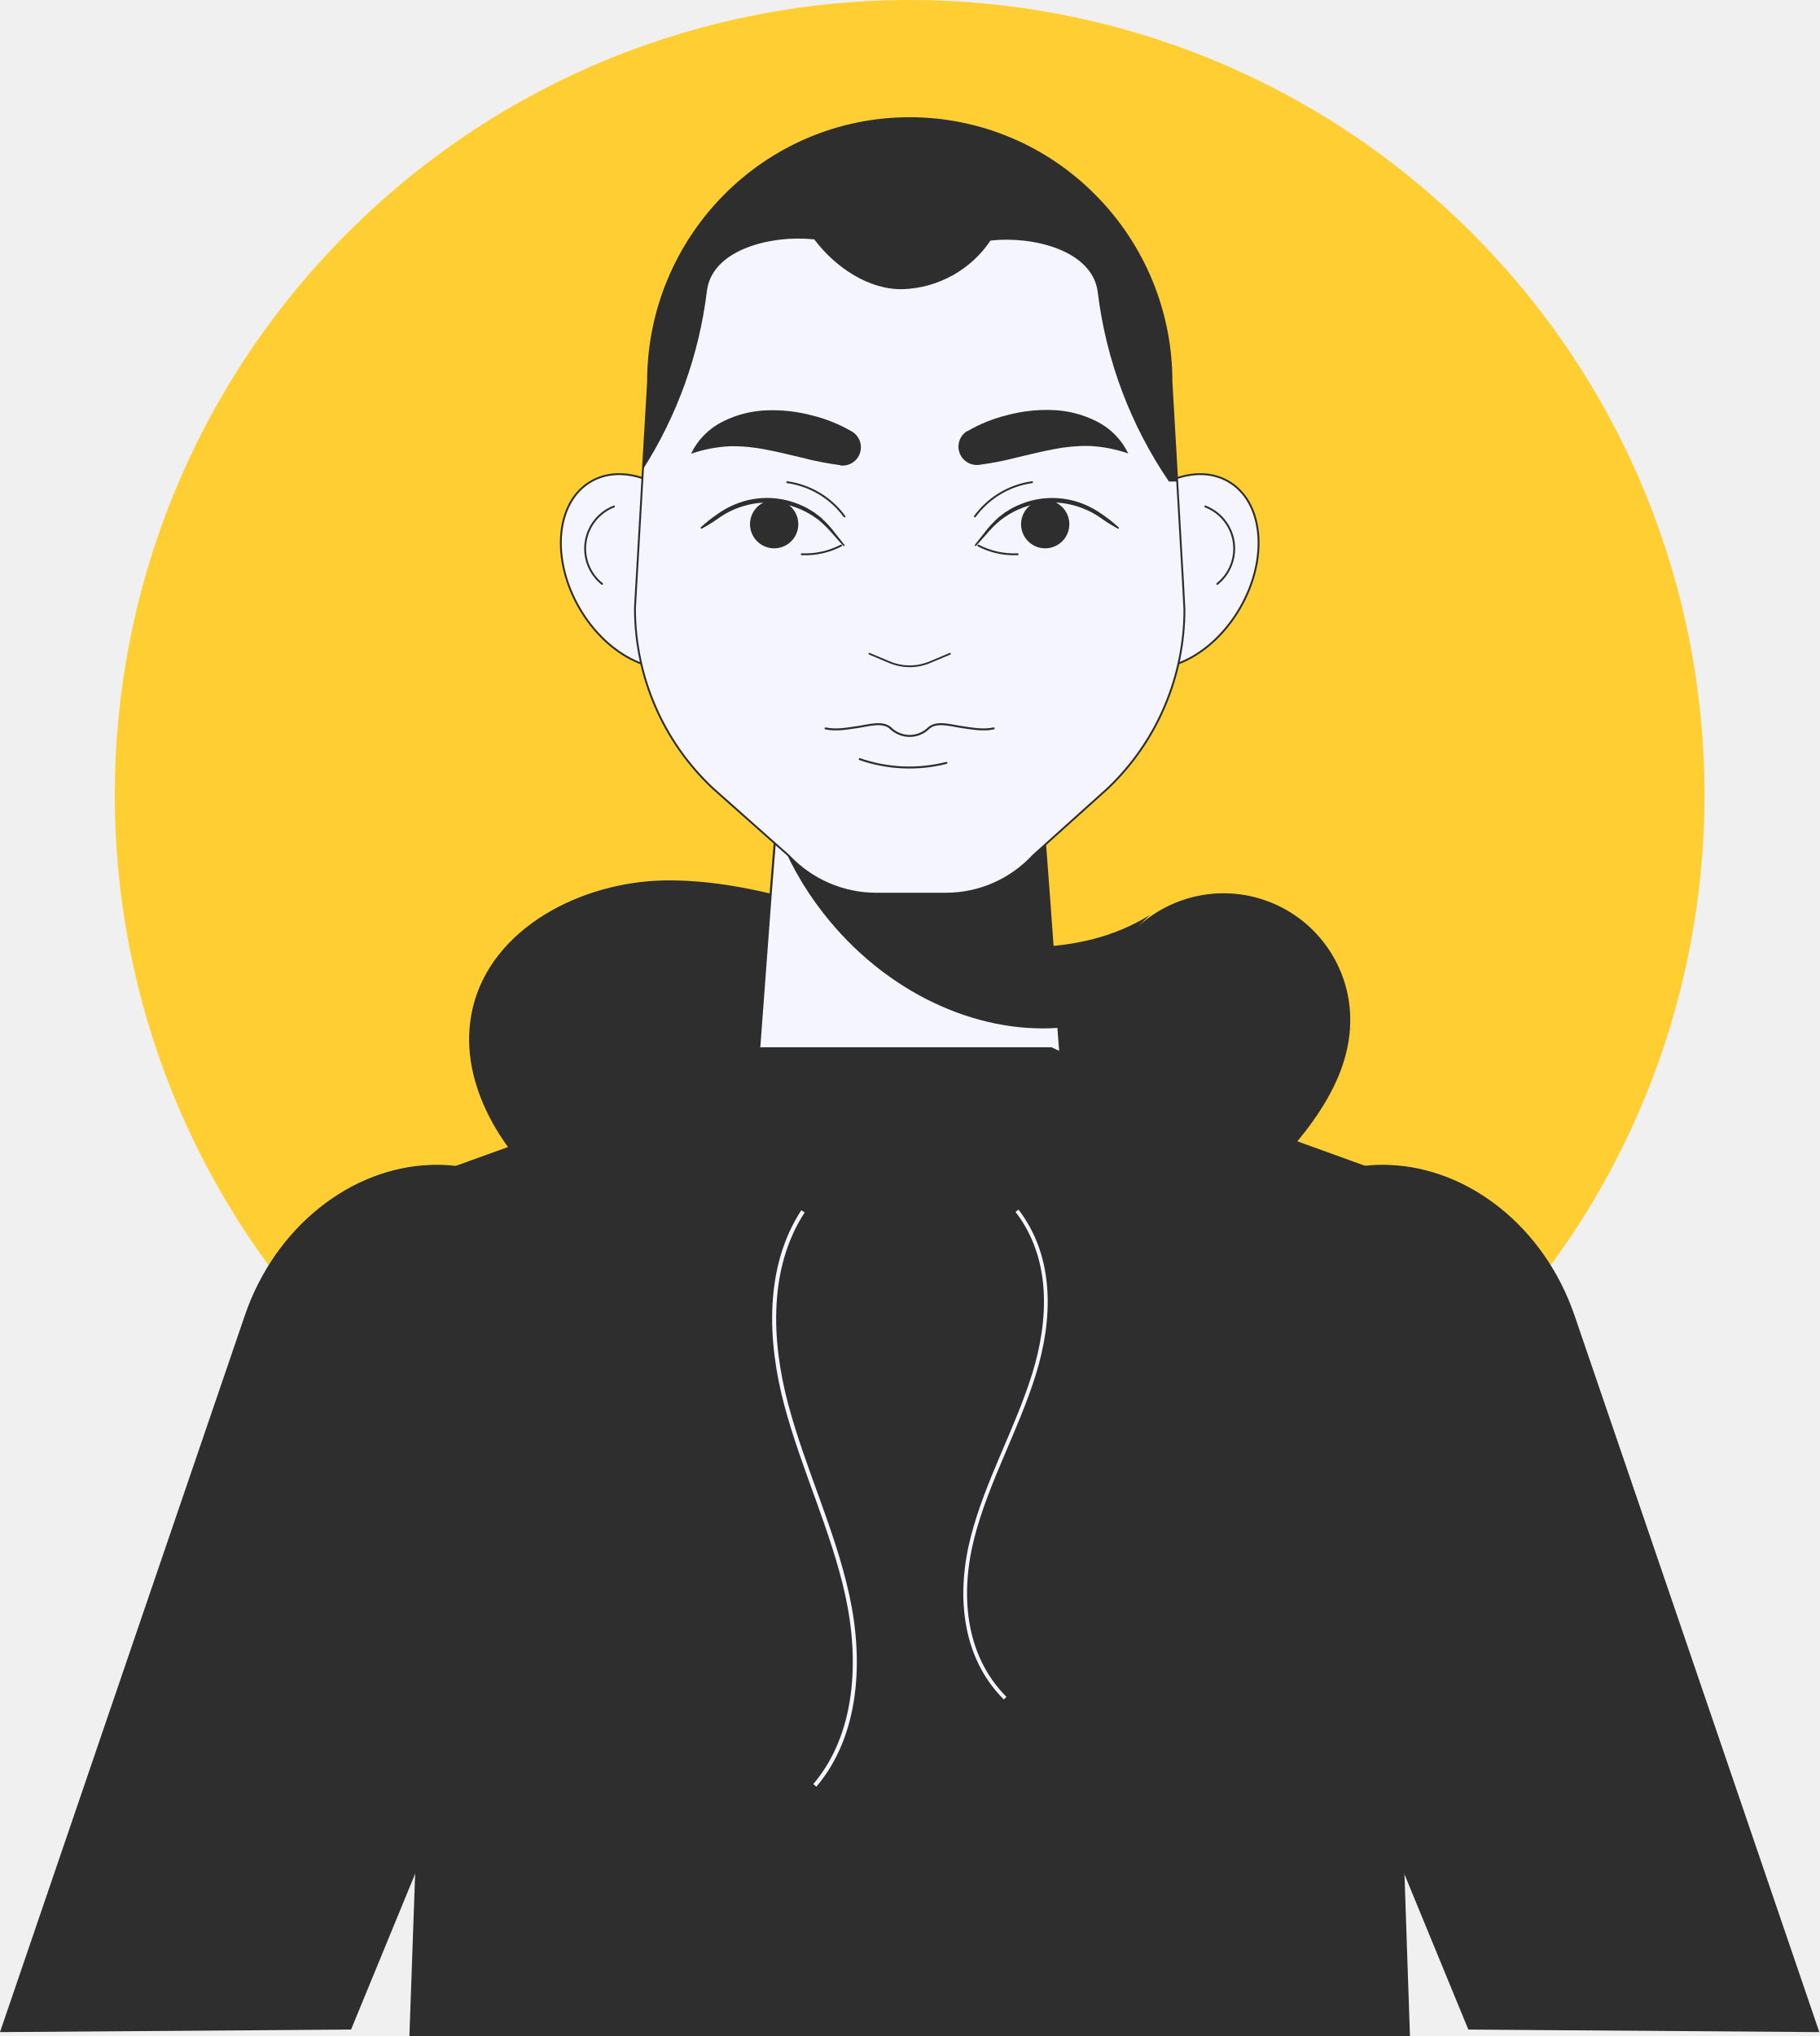
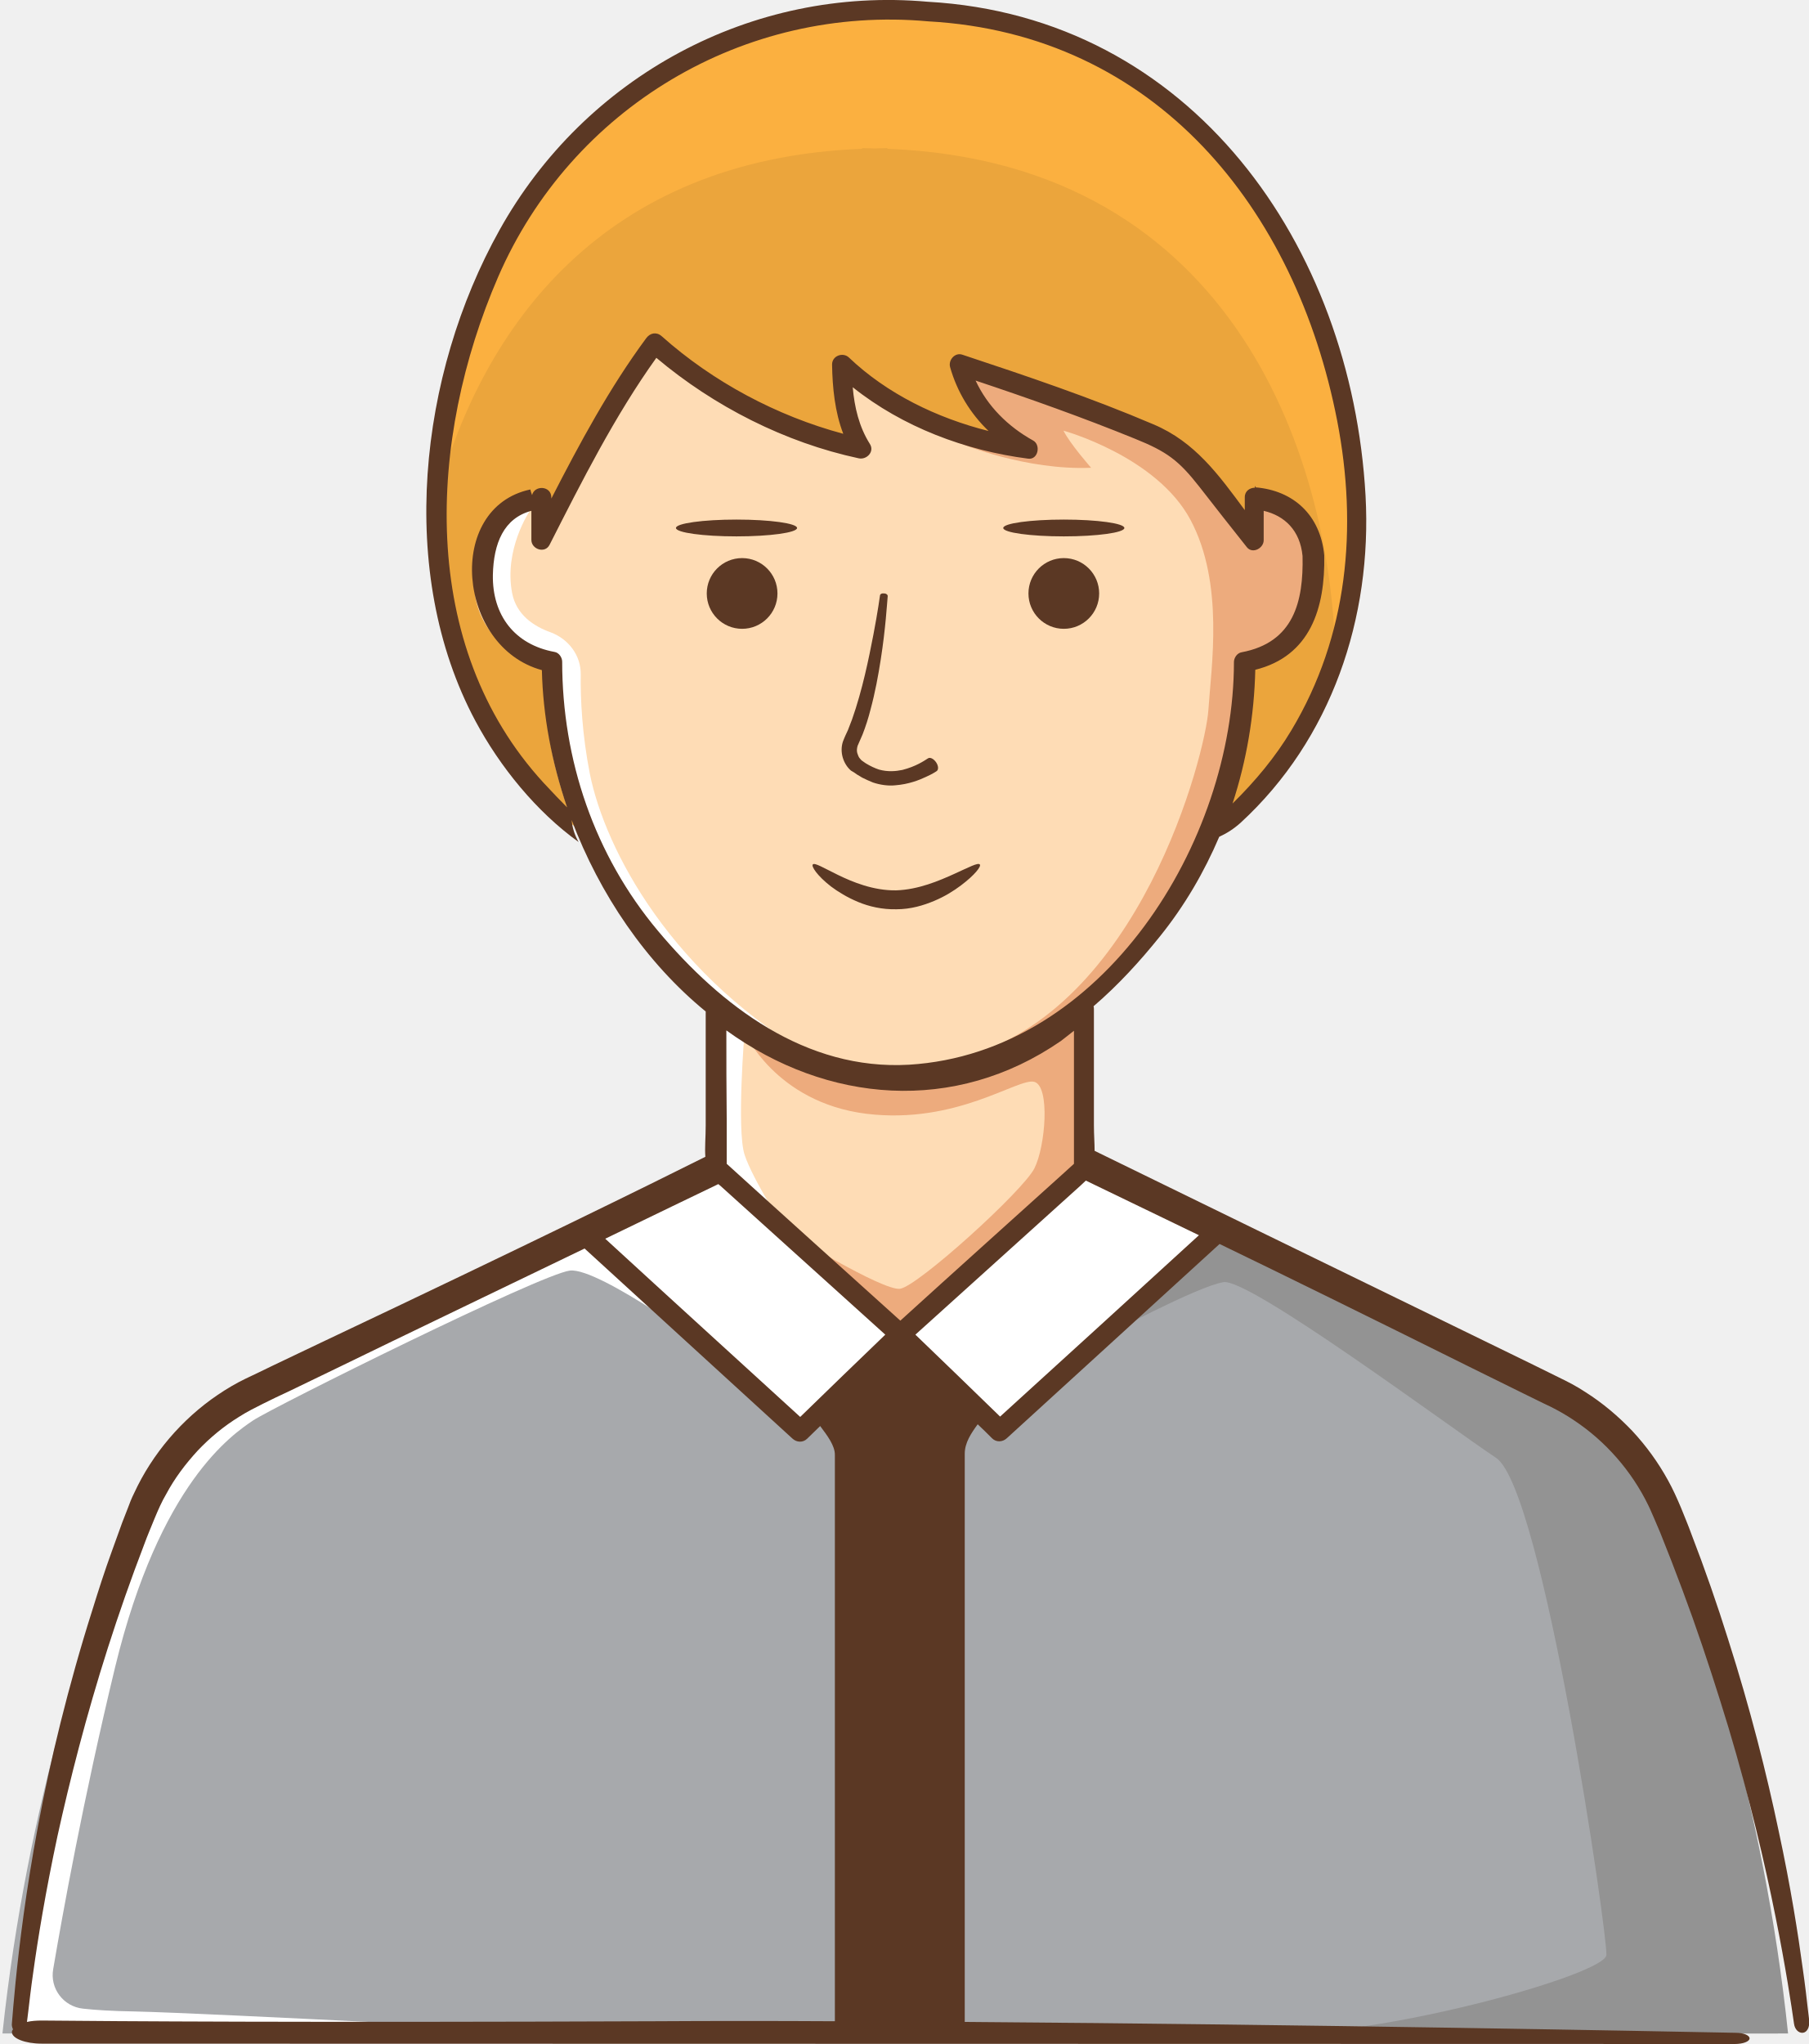
- <svg xmlns="http://www.w3.org/2000/svg" id="Layer_1" data-name="Layer 1" viewBox="0 0 483.01 540.47">
-   <defs>
-     <style>.cls-1{fill:#ffce33;}.cls-2{fill:#2e2e2e;}.cls-3,.cls-5{fill:#f5f5ff;}.cls-3,.cls-4,.cls-5,.cls-6,.cls-7{stroke:#2e2e2e;stroke-linecap:round;stroke-linejoin:round;}.cls-3,.cls-4{stroke-width:0.5px;}.cls-4,.cls-6,.cls-7,.cls-8,.cls-9{fill:none;}.cls-5{stroke-width:0.56px;}.cls-6{stroke-width:0.53px;}.cls-7{stroke-width:0.46px;}.cls-8,.cls-9{stroke:#f5f5ff;stroke-miterlimit:10;}.cls-8{stroke-width:1.07px;}.cls-9{stroke-width:0.99px;}</style>
-   </defs>
-   <circle class="cls-1" cx="241.51" cy="211.03" r="211.03" transform="translate(-78.49 232.58) rotate(-45)" />
-   <path class="cls-2" d="M305.27,242.89c-18.71,11.7-42.85,9.63-64.25,4.24s-42.53-13.76-64.59-13.41-46.13,12.64-51,34.16c-4.16,18.34,6.89,37.07,21.17,49.31s31.78,20.08,46.93,31.22c19.76,14.51,39.57,35.88,63.74,31.79,14-2.37,24.9-13,34.85-23.14l40.67-41.38c12.65-12.88,26.18-27.87,25.67-45.91a33.64,33.64,0,0,0-57-23.19" />
-   <path class="cls-3" d="M295.9,140.86c-8.06,12.94-7.28,28.27,1.74,34.24s22.86.32,30.92-12.62,7.28-28.27-1.74-34.24S304,127.92,295.9,140.86Z" />
-   <path class="cls-4" d="M320,134.45A12,12,0,0,1,323.17,155" />
-   <path class="cls-3" d="M187.12,140.86c8,12.94,7.28,28.27-1.74,34.24s-22.87.32-30.92-12.62-7.28-28.27,1.74-34.24S179.06,127.92,187.12,140.86Z" />
-   <path class="cls-4" d="M163,134.45A12,12,0,0,0,159.84,155" />
-   <path class="cls-5" d="M282.84,297.1a41.36,41.36,0,1,1-82.69,1.4c0-.47,0-.94,0-1.4l4.59-61.64L206,219.85l2.29-30.62h66.51l3.65,48.41L281,272.85Z" />
-   <path class="cls-2" d="M281,272.85c-21.83,1.56-45.88-9.3-62.38-30.39A82.86,82.86,0,0,1,206,219.85l2.29-30.62h66.51l3.65,48.41Z" />
-   <path class="cls-3" d="M314.45,161.78a65.58,65.58,0,0,1-20.29,47.44L274.39,227A31.63,31.63,0,0,1,251,237.24H232.63a31.85,31.85,0,0,1-23.21-10.07l-20.18-17.92a65.54,65.54,0,0,1-20.67-47.79l.31-5.47,1.81-31.37,1.36-23.25c0-38.66,31.1-70,69.44-70a69,69,0,0,1,49.11,20.5A69.92,69.92,0,0,1,311,101.37l1.53,26.46,1.5,26.1Z" />
-   <path class="cls-2" d="M312.49,127.83h-2.16A113.76,113.76,0,0,1,291.44,77.6c-1.36-11.19-17.26-15-28.48-13.74a29.26,29.26,0,0,1-23.11,12.9c-9.17.28-18.16-5.86-23.67-13.21C205,62.33,189,66.09,187.67,77.28a113.65,113.65,0,0,1-17,47.34l1.36-23.25c0-38.66,31.1-70,69.44-70a69,69,0,0,1,49.11,20.5A69.92,69.92,0,0,1,311,101.37Z" />
-   <path class="cls-2" d="M256.78,114.49a39.67,39.67,0,0,1,10.53-4.27,40.62,40.62,0,0,1,11.8-1.38,27.93,27.93,0,0,1,12,3,18.42,18.42,0,0,1,8.42,8.54,36.6,36.6,0,0,0-10.38-2,43.91,43.91,0,0,0-9.46.88c-3.14.57-6.31,1.39-9.6,2.15a81.69,81.69,0,0,1-10.26,2h-.05a4.87,4.87,0,0,1-3-9Z" />
-   <path class="cls-2" d="M223.14,123.49a81.69,81.69,0,0,1-10.26-2c-3.29-.76-6.46-1.58-9.59-2.15a44.06,44.06,0,0,0-9.47-.88,36.54,36.54,0,0,0-10.37,2,18.33,18.33,0,0,1,8.42-8.54,27.93,27.93,0,0,1,12-3,40.65,40.65,0,0,1,11.81,1.38,39.74,39.74,0,0,1,10.52,4.27,4.86,4.86,0,0,1-3,9Z" />
-   <path class="cls-2" d="M258.82,144.62l3.41-4.32a26.47,26.47,0,0,1,1.91-2.05l1-.95,1.12-.85.56-.43.6-.36,1.2-.74a24.57,24.57,0,0,1,2.56-1.17,22.17,22.17,0,0,1,5.45-1.4,22.43,22.43,0,0,1,11.08,1.47,24,24,0,0,1,4.91,2.72A41.67,41.67,0,0,1,297,140a.22.22,0,0,1,0,.31.23.23,0,0,1-.27,0,41.47,41.47,0,0,1-4.66-2.93,22.12,22.12,0,0,0-4.74-2.49,22.42,22.42,0,0,0-10.51-1.38,21.89,21.89,0,0,0-10,3.71l-1.1.77-1,.88a22.94,22.94,0,0,0-1.92,1.9l-3.65,4.12a.21.21,0,0,1-.3,0A.22.22,0,0,1,258.82,144.62Z" />
-   <path class="cls-2" d="M271.09,138.69a6.41,6.41,0,1,1,5.93,6.85A6.41,6.41,0,0,1,271.09,138.69Z" />
-   <path class="cls-4" d="M259.73,144.83a20.64,20.64,0,0,0,10.43,2.3" />
-   <path class="cls-4" d="M258.82,137.09A22.76,22.76,0,0,1,274,128" />
-   <path class="cls-2" d="M223.86,144.9l-3.65-4.12a22.83,22.83,0,0,0-1.91-1.9l-1-.88-1.1-.77a21.85,21.85,0,0,0-9.95-3.71A22.75,22.75,0,0,0,191,137.39a41.47,41.47,0,0,1-4.66,2.93.22.22,0,0,1-.3-.09.22.22,0,0,1,0-.26,41.67,41.67,0,0,1,4.32-3.43,23.82,23.82,0,0,1,4.92-2.72,22.08,22.08,0,0,1,16.52-.07,23.66,23.66,0,0,1,2.56,1.17l1.2.74.6.36.56.43,1.12.85,1,.95a24.65,24.65,0,0,1,1.91,2.05l3.41,4.32a.21.21,0,0,1,0,.3A.22.22,0,0,1,223.86,144.9Z" />
-   <path class="cls-2" d="M211.92,138.69a6.41,6.41,0,1,0-5.93,6.85A6.4,6.4,0,0,0,211.92,138.69Z" />
-   <path class="cls-4" d="M223.29,144.83a20.7,20.7,0,0,1-10.44,2.3" />
-   <path class="cls-4" d="M224.19,137.09A22.76,22.76,0,0,0,209,128" />
-   <path class="cls-6" d="M236.49,193.35a7.24,7.24,0,0,0,10,0c2.08-2,5.83-.78,8.69-.37s5.79,1,8.62.38" />
-   <path class="cls-6" d="M236.49,193.35c-2.08-2-5.83-.78-8.69-.37s-5.79,1-8.62.38" />
-   <path class="cls-6" d="M228.25,201.52a40.17,40.17,0,0,0,23,1" />
-   <path class="cls-7" d="M230.81,173.54l5.35,2.25h0a13.79,13.79,0,0,0,10.7,0h0l5.35-2.25" />
-   <path class="cls-2" d="M389.82,538.76l-16-38.89L361,468.71l-10.81-26.29-23.74-57.69c-12.5-30.36-.21-64,26.75-73.22a43.21,43.21,0,0,1,14.3-2.31c.44,0,.89,0,1.33.05,20.9.76,41.1,16.28,49.2,40l19.21,56.18,8.61,25.19L483,539.44" />
-   <path class="cls-2" d="M93.2,538.76l16-38.89L122,468.71l10.81-26.29,23.74-57.69c12.5-30.36.22-64-26.74-73.22a43.26,43.26,0,0,0-14.31-2.31c-.44,0-.88,0-1.33.05-20.9.76-41.1,16.28-49.19,40L45.78,405.41,37.17,430.6,0,539.44" />
-   <polygon class="cls-2" points="374.32 540.47 108.69 540.47 110.07 501.54 111.03 473.46 112.26 438.96 116.21 327.58 116.81 311 125.38 307.91 175.18 289.92 184.79 286.46 189.56 284.71 202 278.01 205.76 278.01 277.66 278.01 279.15 278.01 293.12 284.44 297.85 286.16 307.46 289.62 358.72 308.14 366.61 311 367.17 327.62 369.3 390.35 370.9 438.29 372.05 472.97 372.05 473.16 373.1 504.49 374.32 540.47" />
-   <path class="cls-8" d="M213.18,321.56c-9.68,14.82-9,34.24-4.44,51.35s12.4,33.25,16.2,50.54,2.83,37-8.62,50.5" />
-   <path class="cls-9" d="M270,321.41c9.68,12.58,9,29.07,4.44,43.6s-12.4,28.24-16.2,42.92-2.83,31.41,8.61,42.87" />
+ <svg xmlns="http://www.w3.org/2000/svg" version="1.1" id="Layer_1" x="0px" y="0px" viewBox="0 0 516.7 583.8" style="enable-background:new 0 0 516.7 583.8;" xml:space="preserve">
+   <style type="text/css">
+ 	.st0{fill:#A7A9AC;}
+ 	.st1{fill:#939393;}
+ 	.st2{fill:#FFFFFF;}
+ 	.st3{fill:#FEDCB5;}
+ 	.st4{fill:#EDAB7D;}
+ 	.st5{fill:#EBA53C;}
+ 	.st6{fill:#FBB040;}
+ 	.st7{fill:#5B3824;}
+ </style>
+   <g>
+     <g>
+       <path class="st0" d="M470.7,431.7c-6-15-17.4-27.2-32-34.2l-131.9-63.8h-52.6h-52.6L69.8,397.5c-14.5,7-25.9,19.2-32,34.2    C26,460.9,7.7,514.8,0.7,580.8h253.6h253.6C500.9,514.8,482.5,460.9,470.7,431.7z" />
+       <path class="st1" d="M441.7,397.5l-94-45.4l0,0l-32.5,29.7c0,0,26.9-14.4,34.3-15.6c7.4-1.2,64.5,41.3,77.9,50.2    c13.4,9,31.9,136.5,31.5,142c-0.5,5.5-60.9,22.4-92.8,22.4h144.7c-6.9-66-25.3-119.9-37.1-149.1    C467.6,416.7,456.2,404.5,441.7,397.5z" />
+       <path class="st2" d="M38.3,574.5c-6.3-0.1-11.1-0.4-14.6-0.8c-5.6-0.6-9.5-5.8-8.5-11.3c2.6-15.3,8.5-48.2,17.7-86.3    c12.8-52.6,33.5-66.4,39.4-70.4c5.9-3.9,82.2-41.8,90.5-42.8c8.4-1,41.9,23.7,41.9,23.7l-38-34.7l0,0l-94,45.4    c-14.5,7-25.9,19.2-32,34.2c-11.8,29.2-30.1,83.1-37.1,149.1h163C168.6,580.8,60.4,575,38.3,574.5z" />
+       <polygon class="st2" points="257.2,381.1 228.7,408.7 166.6,352.1 204.6,333.7   " />
+       <polygon class="st2" points="257.2,381.1 285.7,408.7 347.7,352.1 309.8,333.7   " />
+       <path class="st3" d="M301.6,294.7c-12.9,9.4-28.5,14.3-44.5,14.3s-31.6-4.9-44.5-14.3c-2.8-2-5.5-4.2-8.1-6.4v45.4l52.6,47.4    l52.6-47.4v-45.4C307.1,290.5,304.4,292.7,301.6,294.7z" />
+       <path class="st4" d="M301.6,294.7c-12.9,9.4-28.5,14.3-44.5,14.3s-31.6-4.9-44.5-14.3c0,0,8.8,20.1,34.8,23.4    c26,3.2,43.5-10.4,48.1-9.1c4.5,1.3,3.2,18.3,0,24.7c-3.2,6.4-33.3,33.7-38.4,34.4c-5.1,0.6-32.5-16.3-32.5-16.3l32.5,29.3    l52.6-47.4v-45.4C307.1,290.5,304.4,292.7,301.6,294.7z" />
+       <path class="st2" d="M212.7,294.7c0,0-2.3,27.9,0,35.1c2.3,7.1,12,22.1,12,22.1l-20.1-18.1v-45.4L212.7,294.7z" />
+     </g>
+     <path class="st5" d="M259.8,3V2.8c-1.2,0-2.4,0.1-3.6,0.1c-1.2,0-2.3-0.1-3.6-0.1V3c-101.9,4-128,93.3-128,148.8   c0,56.8,42.2,86.3,42.2,86.3h85.8h7.1h86.7c0,0,41.3-29.6,41.3-86.3C387.8,96.4,361.7,7,259.8,3z" />
+     <path class="st6" d="M246.3,42.5v-0.2c1.2,0,2.4,0.1,3.6,0.1c1.2,0,2.3-0.1,3.6-0.1v0.2c100.6,3.9,127.3,91.1,128,146.7   c3.9-10.7,6.4-23.2,6.4-37.4C387.8,96.4,361.7,7,259.8,3V2.8c-1.2,0-2.4,0.1-3.6,0.1c-1.2,0-2.3-0.1-3.6-0.1V3   c-95.7,3.8-124.5,82.8-127.7,138.3C137.9,93.8,171.8,45.4,246.3,42.5z" />
+     <path class="st3" d="M372.8,158.7c-0.2-8.3-6.3-15.1-14.2-16.3l-0.3,11.8l-20.4-26c-17.5-8.9-63.8-24.1-63.8-24.1   c2.9,15.1,19.7,24.1,19.7,24.1c-31.9-3.2-53.3-24.1-53.3-24.1c-0.4,15.1,5.6,24.1,5.6,24.1c-32.6-6.2-59.1-30.1-59.1-30.1   c-11.5,14.9-32.3,56.1-32.3,56.1l-0.7-12l-1,0c-9.4-0.2-17.1,7.2-17.3,16.6l-0.2,7.4c-0.3,11.7,8.4,21.5,19.8,22.9v2.1   c0,22.4,6.4,44.4,18.4,63.3h0c9.5,15,21.8,28,36,38.3c12.9,9.4,28.5,14.3,44.5,14.3s31.6-4.9,44.5-14.3   c14.2-10.3,26.5-23.3,36-38.3l0,0c12-18.9,18.4-40.9,18.4-63.3V189c11.3-1.4,20-11.2,19.8-22.9L372.8,158.7z" />
+     <path class="st4" d="M372.8,158.7c-0.2-8.3-6.3-15.1-14.2-16.3l-0.3,11.8l-20.4-26c-17.5-8.9-63.8-24.1-63.8-24.1   c2.9,15.1,19.7,24.1,19.7,24.1c-7.1-0.7-13.6-2.3-19.6-4.4c0.9,2.1,1.2,3.2,0.6,3c0,0,18.3,7.6,36.9,6.8c0,0-6-6.8-7.9-10.6   c0,0,26.6,7.3,36.3,25.5s5.9,42,5.1,54.3c-0.8,12.3-19.5,86.1-70.5,99.3c-7.4,1.9-10.5,3.3-10.3,4.3c12.3-1.7,24.1-6.2,34.2-13.6   c14.2-10.3,26.5-23.3,36-38.3l0,0c12-18.9,18.4-40.9,18.4-63.3V189c11.3-1.4,20-11.2,19.8-22.9L372.8,158.7z" />
+     <path class="st2" d="M234.4,303.1c-42.6-23.8-61.6-60.7-65.9-82.1c-2.2-11.2-2.7-21.3-2.6-28.3c0.1-5.5-3.5-10.2-8.6-12.1   c-4.8-1.7-9.8-5-11-11.2c-2.4-12.5,5-23.4,5-23.4s-0.5-1.2-1.3-3.1c-6.8,2.1-11.8,8.3-12,15.8l-0.2,7.4   c-0.3,11.7,8.4,21.5,19.8,22.9v1.2c0,21.8,5.6,43.2,16.9,61.8c9.7,16,22.5,29.8,37.5,40.7c7.4,5.3,15.7,9.2,24.4,11.6   C235.8,303.9,235.1,303.5,234.4,303.1z" />
+     <g>
+       <path class="st7" d="M516.4,573.4c-0.3-2.6-0.7-6.3-1.4-11.1c-1.3-9.6-3.4-23.2-6.9-39.4c-3.4-16.2-8.1-34.9-14.4-54.6    c-3.1-9.9-6.6-20-10.5-30.1c-0.9-2.5-2-5.1-3-7.6c-1.1-2.6-2.3-5.3-3.7-7.8c-2.8-5.1-6.2-9.8-10.2-14.1c-4-4.2-8.5-8-13.4-11.1    c-2.4-1.6-5.1-3-7.6-4.2c-2.4-1.2-4.9-2.4-7.3-3.6c-9.7-4.7-19.2-9.4-28.5-13.9c-18.5-9-35.7-17.4-50.5-24.6    c-22.9-11.2-39.8-19.4-46.3-22.6c0-2.2-0.2-4.6-0.2-7.3c0-11,0-22,0-33.1c0-0.3,0-0.6-0.1-0.9c7-6,13.3-12.9,19-20    c7-8.7,12.6-18.3,16.9-28.4c2.2-1,4.2-2.3,6.1-4c26-23.9,37.6-58.6,35.7-93.4c-4-71.5-49.7-136.9-125.1-141.1    C214.7-4,167.1,21.9,142.7,65.7c-23,41.2-29.5,97.9-6.9,140.2c7,13.1,17.4,25.9,29.5,34.6c-1.1-1.9-1.8-4-2-6.3    c8,21.2,21.2,40.7,38.3,54.7c0,10.8,0,21.6,0,32.5c0,3.4-0.3,6.4-0.1,9c-16.2,8.1-50.7,25.1-108.8,52.6c-4.9,2.3-9.8,4.7-14.9,7.1    c-2.5,1.2-5.1,2.5-7.7,3.7c-2.7,1.3-5.4,2.9-7.9,4.6c-10.2,6.9-18.7,16.8-23.9,28.1c-0.7,1.4-1.3,2.9-1.8,4.3l-1.6,4.1    c-1,2.8-2,5.5-3,8.3c-2,5.5-3.8,11.1-5.5,16.6c-3.5,11-6.5,21.8-9.1,32.2C6.9,533.6,4.2,568,3.4,577.9c-0.1,0.6,0.1,1.2,0.3,1.7    c-0.2,0.3-0.3,0.5-0.3,0.8c0,1.8,3.8,3.3,8.5,3.3l483.7,0.1c2.3,0,4.2-0.7,4.2-1.6c0-0.9-1.7-1.6-4-1.6    c-20.9-0.4-121-2.4-220.2-3.1c0-29.6,0-59.1,0-88.7c0-19.3,0-38.7,0-58c0-5.2,0-10.4,0-15.6c0-3.1,1.8-5.8,3.7-8.4    c1.4,1.3,2.8,2.7,4.1,4c1.2,1.2,3,1.1,4.2,0c20.3-18.5,40.5-37,60.8-55.5c18.2,8.8,42,20.5,72,35.4c4.8,2.4,9.8,4.8,14.8,7.3    c2.5,1.2,5,2.5,7.6,3.7c2.4,1.2,4.7,2.5,6.9,4c8.9,5.9,16.4,14.4,21.2,24.3c0.6,1.2,1.1,2.5,1.7,3.8l1.7,4    c1.1,2.7,2.1,5.4,3.2,8.1c2.1,5.4,4.1,10.8,6,16.1c3.8,10.7,7.2,21.3,10.3,31.5c12.2,40.7,17.3,74.7,18.7,84.5    c0.2,1.6,1.3,2.7,2.5,2.6c1.2-0.1,2-1.6,1.8-3.3C516.9,577.3,516.7,576,516.4,573.4z M228.6,404.7c-18.6-17-37.2-33.9-55.7-50.9    c14.6-7.1,25.9-12.5,32.3-15.6c0.2,0.1,0.3,0.3,0.5,0.4l0,0c15.7,14.2,31.5,28.4,47.2,42.6C244.8,389,236.7,396.8,228.6,404.7z     M207.5,294.3c28.7,20.8,65.2,24,95.6,3c1.2-0.9,2.4-1.9,3.7-2.9c0,8.4,0,16.8,0,25.2c0,4.3,0,8.6,0,12.8c-1.1,1-2.2,2-3.3,3    c-15.4,13.9-30.9,27.8-46.3,41.8c-16.5-14.9-33.1-29.8-49.6-44.8c0-4.3,0-8.6,0-12.8C207.5,311.1,207.5,302.7,207.5,294.3z     M155.3,223.6c-36.1-39.3-33-98.3-13-144.5c20.9-48.2,70.2-77.8,122.9-73c64.9,3.6,105,53.4,116.8,114.1    c5.9,30.5,3.1,61.4-13.1,88.4c-4.6,7.7-10.4,14.6-16.8,20.9c4-12.2,6.2-25.1,6.5-38.2c15.7-3.9,20-17.6,19.7-32.7    c-1.1-11.5-8.8-18.5-19.6-19.4v-0.4c-0.1,0.1-0.1,0.1-0.2,0.2c0,0.1,0,0.2,0,0.3c-1.4,0-2.9,0.9-2.9,2.7c0,1.2,0,2.5,0,3.7    c-7.4-10-14.2-19.5-26.1-24.5c-17.8-7.6-36.2-13.8-54.6-19.9c-2.1-0.7-4,1.5-3.5,3.5c2,7.1,5.8,13.3,11,18.3    c-14.7-3.7-29-10.6-39.9-21c-1.7-1.6-4.8-0.5-4.8,2c0.1,6.6,0.8,13.6,3.2,19.8c-19-5.1-37.2-14.8-51.9-27.9    c-1.5-1.3-3.3-0.9-4.4,0.6c-10.5,14.2-19,30-27.1,45.8c0-0.1,0-0.2,0-0.3c0-3.4-4.8-3.6-5.5-0.7c-0.2-0.5-0.4-1.1-0.5-1.6    c-24.4,5.2-20.9,45,3.3,51.6c0.3,13,2.8,26.3,7.2,39.2C160.2,228.8,158.1,226.6,155.3,223.6z M187.9,265.8    c-18.1-21.6-27.3-48.8-27.3-76.8c0-1.2-0.9-2.6-2.2-2.8c-11.4-2.1-17.8-10.5-17.6-22c0.2-9,3.1-16.2,11-18.3c0,2.8,0,5.5,0,8.3    c0,2.7,3.9,4,5.2,1.4c9.2-18.1,18.6-36.8,30.5-53.4c16.5,13.9,36.8,24.2,57.8,28.7c2.3,0.5,4.6-1.9,3.2-4.1    c-3.1-4.9-4.4-10.5-4.9-16.2c14.3,11.4,32.2,18.1,50.1,20.4c2.9,0.4,3.7-4,1.4-5.2c-7.2-4-13-9.8-16.4-17.1    c15.3,5.1,30.5,10.5,45.5,16.6c9.2,3.7,12.5,6.2,18.4,13.7c4.5,5.8,9,11.5,13.6,17.3c1.6,2,4.8,0.3,4.8-2c0-2.8,0-5.6,0-8.4    c6,1.4,10.4,5.6,11.1,12.9c0.3,13-2.5,24.7-17.4,27.5c-1.3,0.2-2.2,1.6-2.2,2.8c0,51.2-37.3,111.6-92.8,115    C230.2,305.8,206,287.4,187.9,265.8z M187.4,577.3c-100.6,0.4-155.5,0-175.4-0.2c-1.6,0-3,0.1-4.3,0.4c0.1-0.6,0.2-1.7,0.4-3.2    c0.3-2.5,0.7-6.2,1.4-11c1.3-9.4,3.5-22.9,6.9-38.8c3.5-15.9,8.2-34.4,14.4-53.8c3.1-9.7,6.6-19.7,10.4-29.6c0.9-2.5,2-5,3-7.5    c1-2.4,2-4.7,3.3-6.9c2.4-4.5,5.5-8.6,9-12.4c3.5-3.7,7.5-7,11.9-9.7c2.2-1.4,4.4-2.5,6.8-3.7c2.4-1.2,4.9-2.4,7.3-3.5    c9.7-4.7,19.3-9.3,28.5-13.8c18.5-8.9,35.8-17.3,50.6-24.4c1.9-0.9,3.7-1.8,5.4-2.6c19.8,18.1,39.6,36.2,59.4,54.3    c1.2,1.1,3,1.2,4.2,0c1.2-1.2,2.5-2.4,3.7-3.6c2.1,2.8,4.2,5.6,4.2,8.2c0,4.9,0,9.9,0,14.8c0,19.1,0,38.2,0,57.3    c0,29.9,0,59.8,0,89.7C221,577.2,203.8,577.2,187.4,577.3z M261.5,381.2c15.7-14.2,31.5-28.4,47.2-42.6l0,0c0.5-0.5,1-0.9,1.5-1.4    c10.8,5.2,21.5,10.4,32.3,15.6c-18.9,17.3-37.9,34.6-56.8,51.8C277.7,396.8,269.6,389,261.5,381.2z" />
+       <path class="st7" d="M266.9,257.3c3.1-1.3,5.6-2.9,7.6-4.4c4-3,5.9-5.5,5.4-6c-0.5-0.6-3.1,0.8-7.3,2.7    c-4.2,1.9-10.2,4.5-16.6,4.7c-6.5,0.1-12.5-2.4-16.6-4.4c-4.1-2-6.7-3.6-7.2-3c-0.5,0.5,1.2,3.2,5.2,6.3c2,1.5,4.6,3.1,7.7,4.4    c3.1,1.3,6.9,2.2,11,2.1C260.2,259.7,263.8,258.6,266.9,257.3z" />
+       <ellipse class="st7" cx="210.4" cy="150.8" rx="17.3" ry="2.4" />
+       <ellipse class="st7" cx="303.9" cy="150.8" rx="17.3" ry="2.4" />
+       <circle class="st7" cx="212" cy="169.5" r="10.1" />
+       <circle class="st7" cx="303.9" cy="169.5" r="10.1" />
+       <path class="st7" d="M244.8,221.2c0.5,0.3,1,0.6,1.5,0.9c1,0.5,2.1,1,3.1,1.4c2.1,0.7,4.4,1,6.3,0.8c3.9-0.3,6.9-1.5,8.8-2.4    c2-0.9,3-1.6,3-1.6c0.7-0.4,0.6-1.6-0.1-2.6c-0.7-1-1.7-1.5-2.3-1.1c-1.1,0.7-3.4,2.3-7.3,3.3c-1.9,0.4-4.2,0.6-6.7-0.1    c-1.2-0.4-2.5-1-3.8-1.8c-0.3-0.2-0.6-0.4-1-0.7c-0.3-0.2-0.4-0.4-0.6-0.6c-0.4-0.4-0.6-1-0.8-1.6c-0.2-0.7-0.1-1.4,0.1-2.1    c0.5-1.1,0.9-2.1,1.4-3.2c0.9-2.3,1.7-4.8,2.3-7.2c1.3-4.8,2.2-9.7,2.9-14.2c1.4-8.9,1.8-16.1,2-18.2c0-0.3-0.4-0.7-1-0.7    c-0.6-0.1-1.1,0.1-1.2,0.5c0,0-0.6,4.5-1.9,11.3c-1.3,6.7-3.1,15.7-6.1,24.2l-1.2,3.1l-0.7,1.5l-0.3,0.7c-0.1,0.3-0.3,0.7-0.4,1    c-1,3,0.1,6.4,2.3,8.3C243.8,220.5,244.3,220.8,244.8,221.2z" />
+     </g>
+   </g>
</svg>
